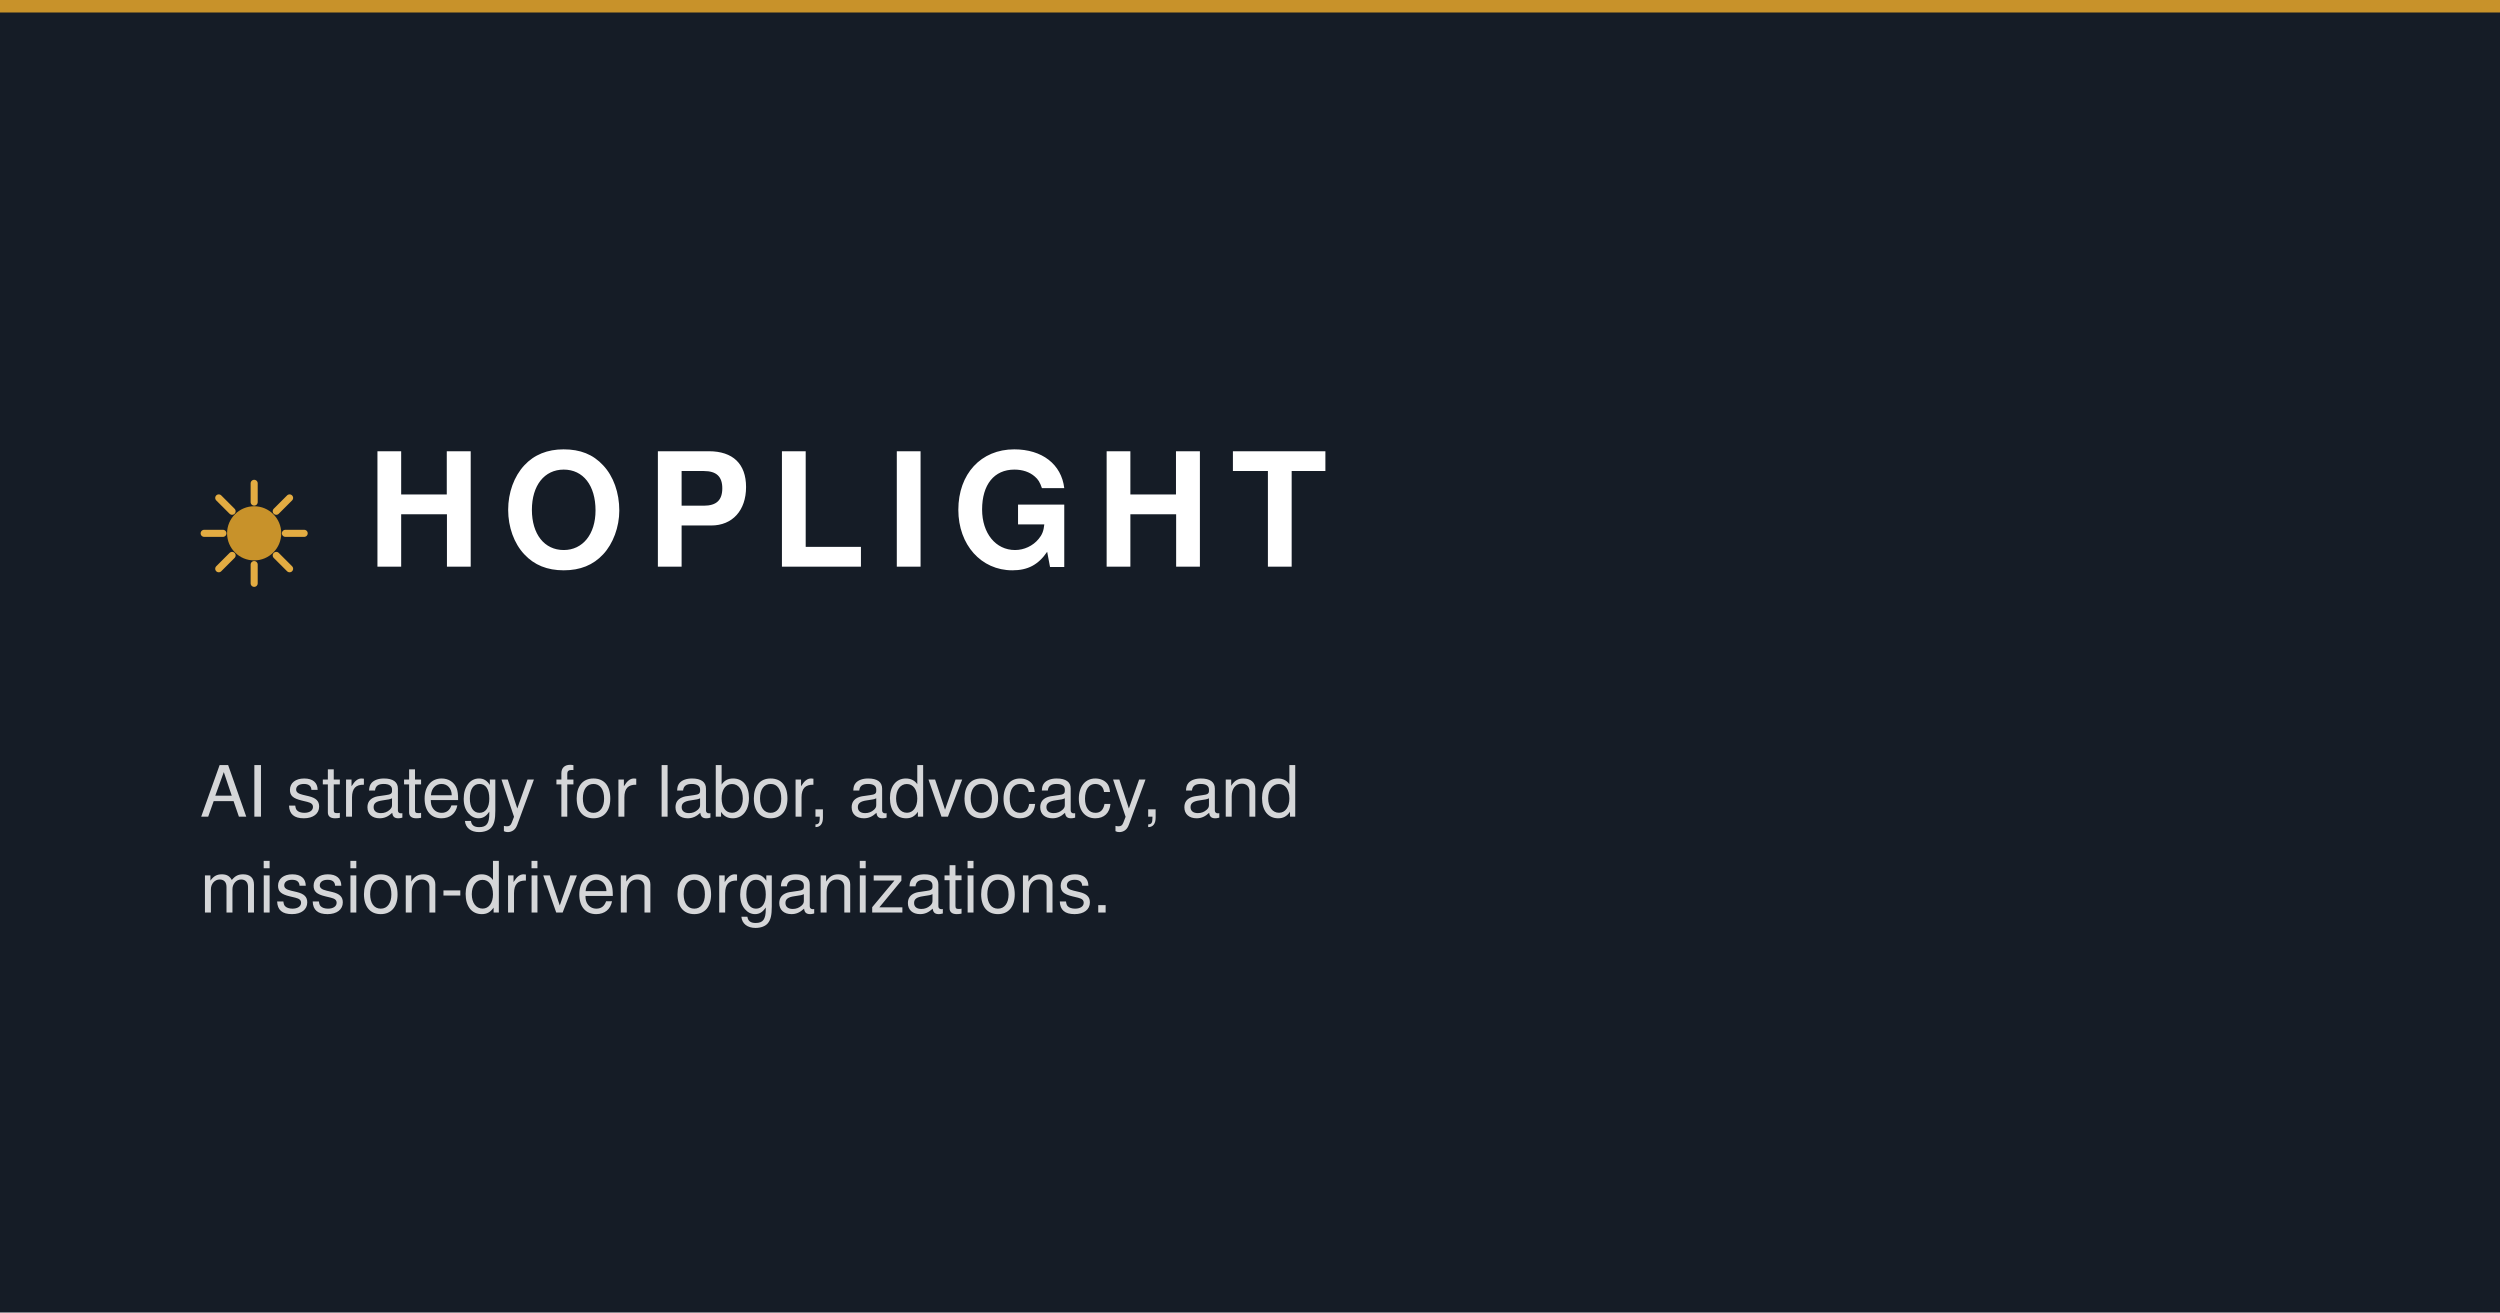
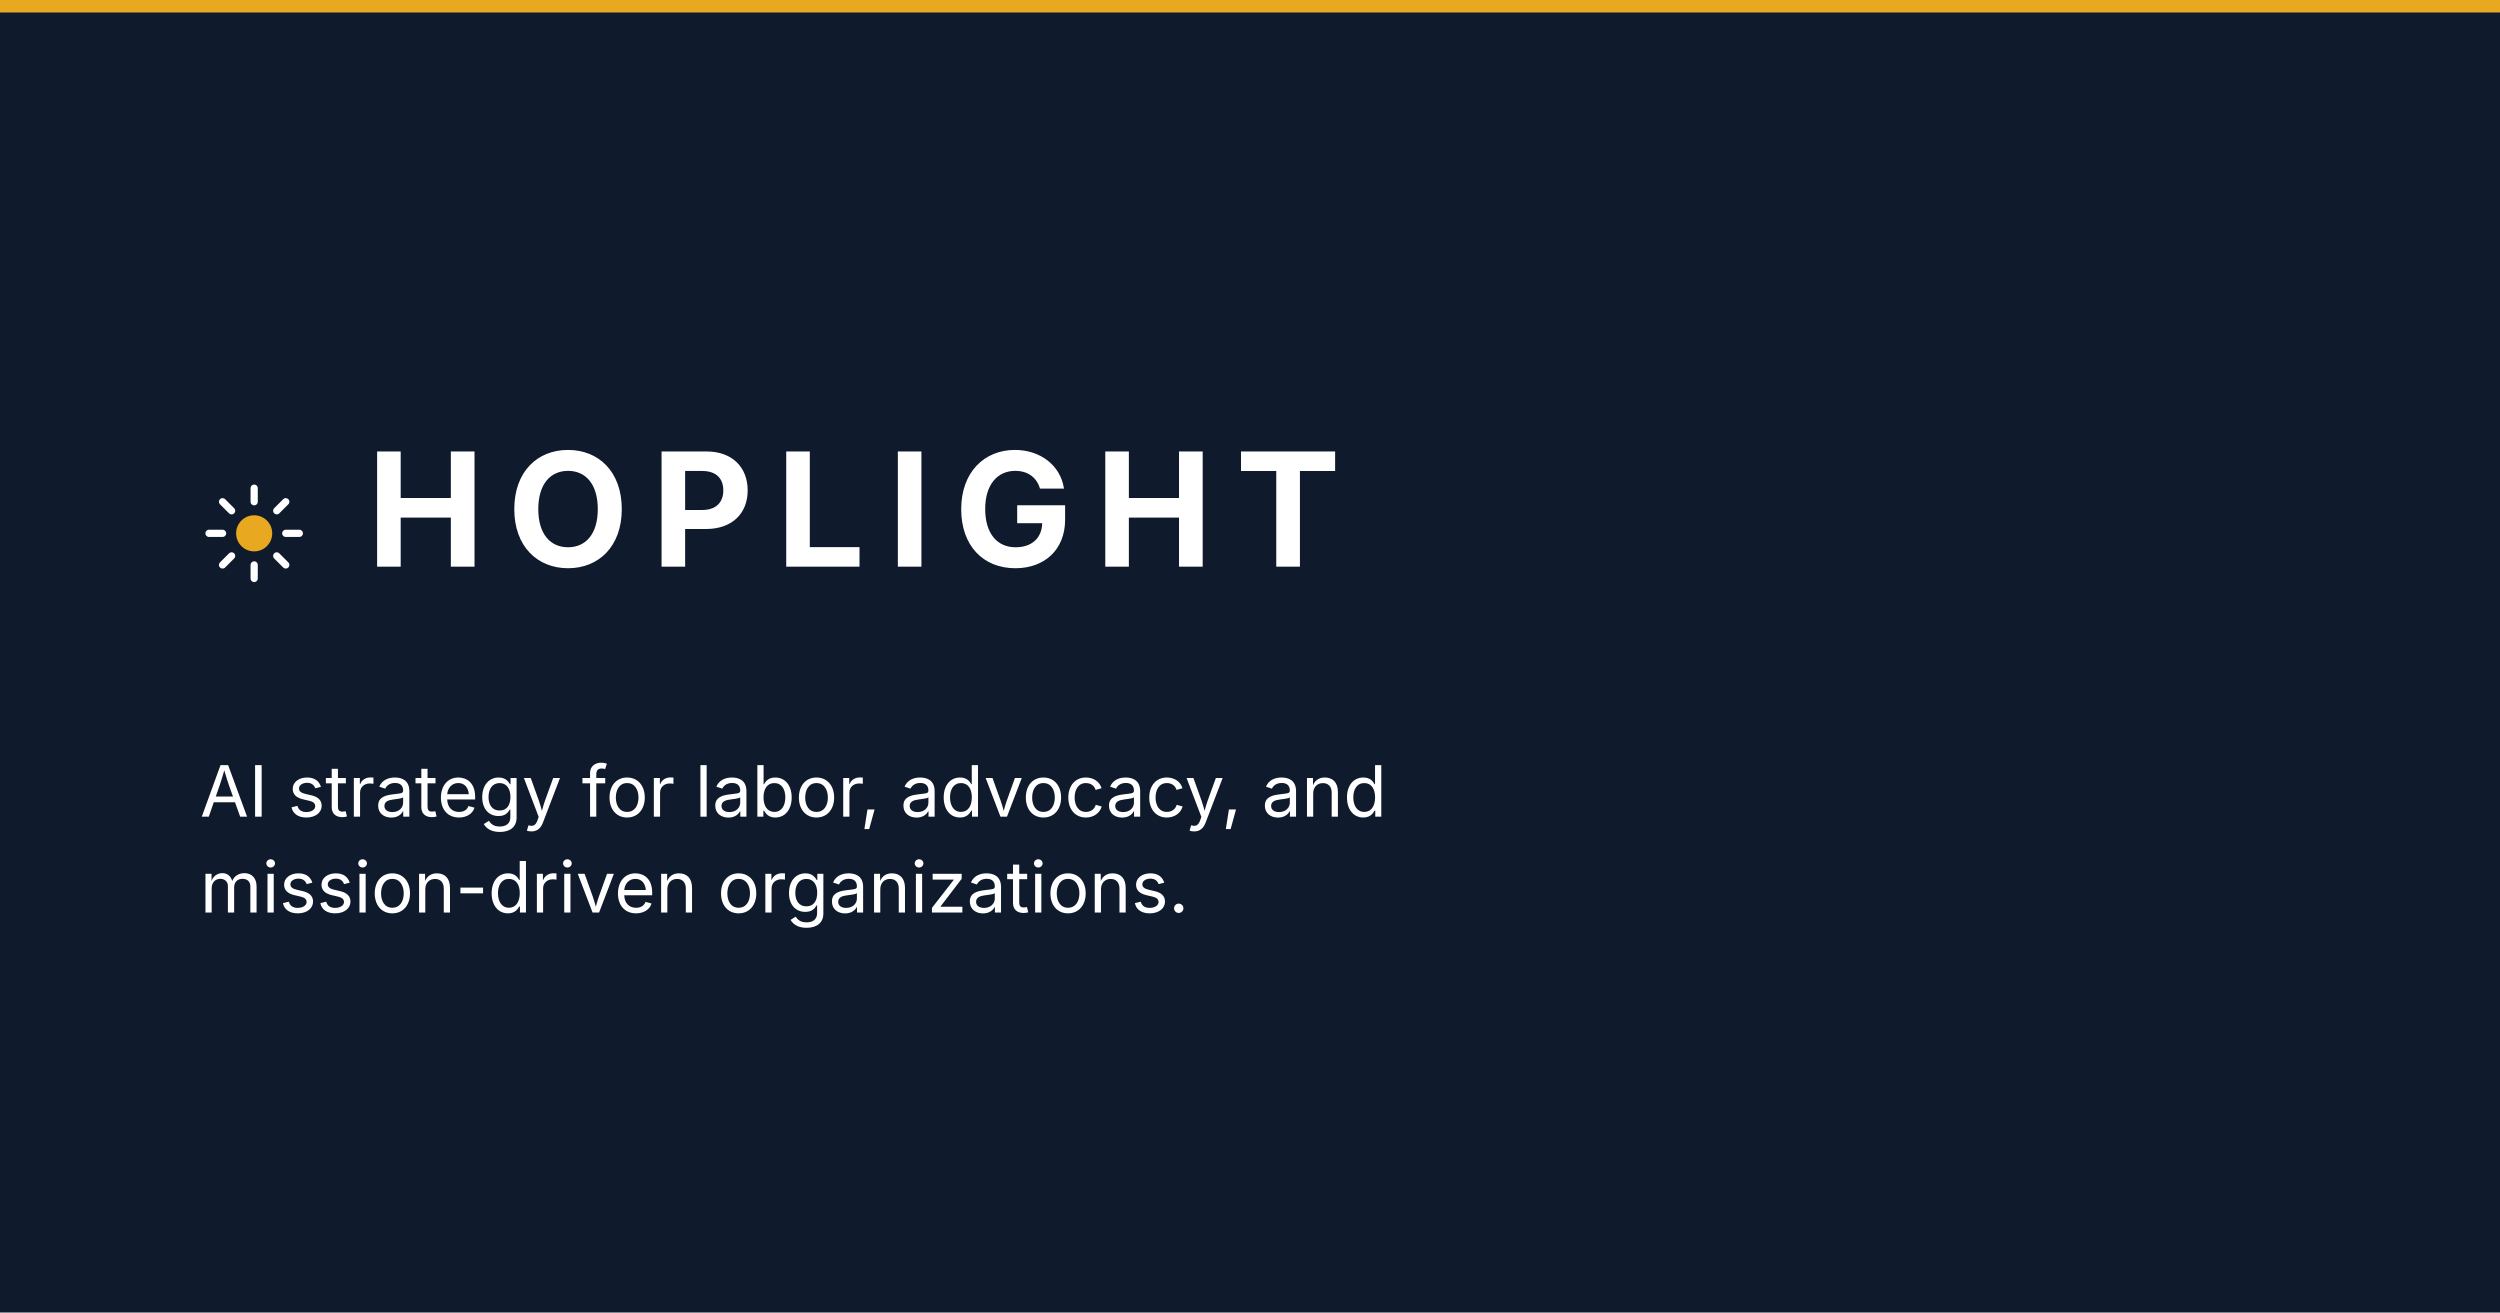
<svg xmlns="http://www.w3.org/2000/svg" viewBox="0 0 1200 630" role="img" aria-label="Hoplight">
-   <rect width="1200" height="630" fill="#151C26" />
-   <rect x="0" y="0" width="1200" height="6" fill="#C8922A" />
+   <rect width="1200" height="630" fill="#0F1B2D" />
+   <rect x="0" y="0" width="1200" height="6" fill="#E8A820" />
  <g transform="translate(96, 250)">
-     <g transform="translate(0,-20)">
-       <circle cx="26" cy="26" r="13" fill="#C8922A" />
-       <g stroke="#E3AC42" stroke-width="3.4" stroke-linecap="round">
-         <path d="M26 2v9M26 41v9M2 26h9M41 26h9M9 9l6.4 6.4M36.6 36.6L43 43M43 9l-6.4 6.4M15.4 36.6L9 43" />
-       </g>
+     <g transform="translate(0,-20) scale(2.1667)">
+       <circle cx="12" cy="12" r="4" fill="#E8A820" />
+       <path d="M12 2v3M12 19v3M2 12h3M19 12h3M5 5l2 2M17 17l2 2M19 5l-2 2M7 17l-2 2" fill="none" stroke="#FFFFFF" stroke-width="1.6" stroke-linecap="round" />
    </g>
-     <text x="80" y="22" font-family="Helvetica, Arial, sans-serif" font-size="76" font-weight="600" letter-spacing="10" fill="#FFFFFF">HOPLIGHT</text>
+     <text x="80" y="22" font-family="Inter, sans-serif" font-size="76" font-weight="700" letter-spacing="10.6" fill="#FFFFFF">HOPLIGHT</text>
  </g>
-   <text x="96" y="392" font-family="Helvetica, Arial, sans-serif" font-size="34" font-weight="400" fill="rgba(255,255,255,0.82)">AI strategy for labor, advocacy, and</text>
-   <text x="96" y="438" font-family="Helvetica, Arial, sans-serif" font-size="34" font-weight="400" fill="rgba(255,255,255,0.82)">mission-driven organizations.</text>
+   <text x="96" y="392" font-family="Inter, sans-serif" font-size="34" font-weight="400" fill="#FFFFFF">AI strategy for labor, advocacy, and</text>
+   <text x="96" y="438" font-family="Inter, sans-serif" font-size="34" font-weight="400" fill="#FFFFFF">mission-driven organizations.</text>
</svg>
